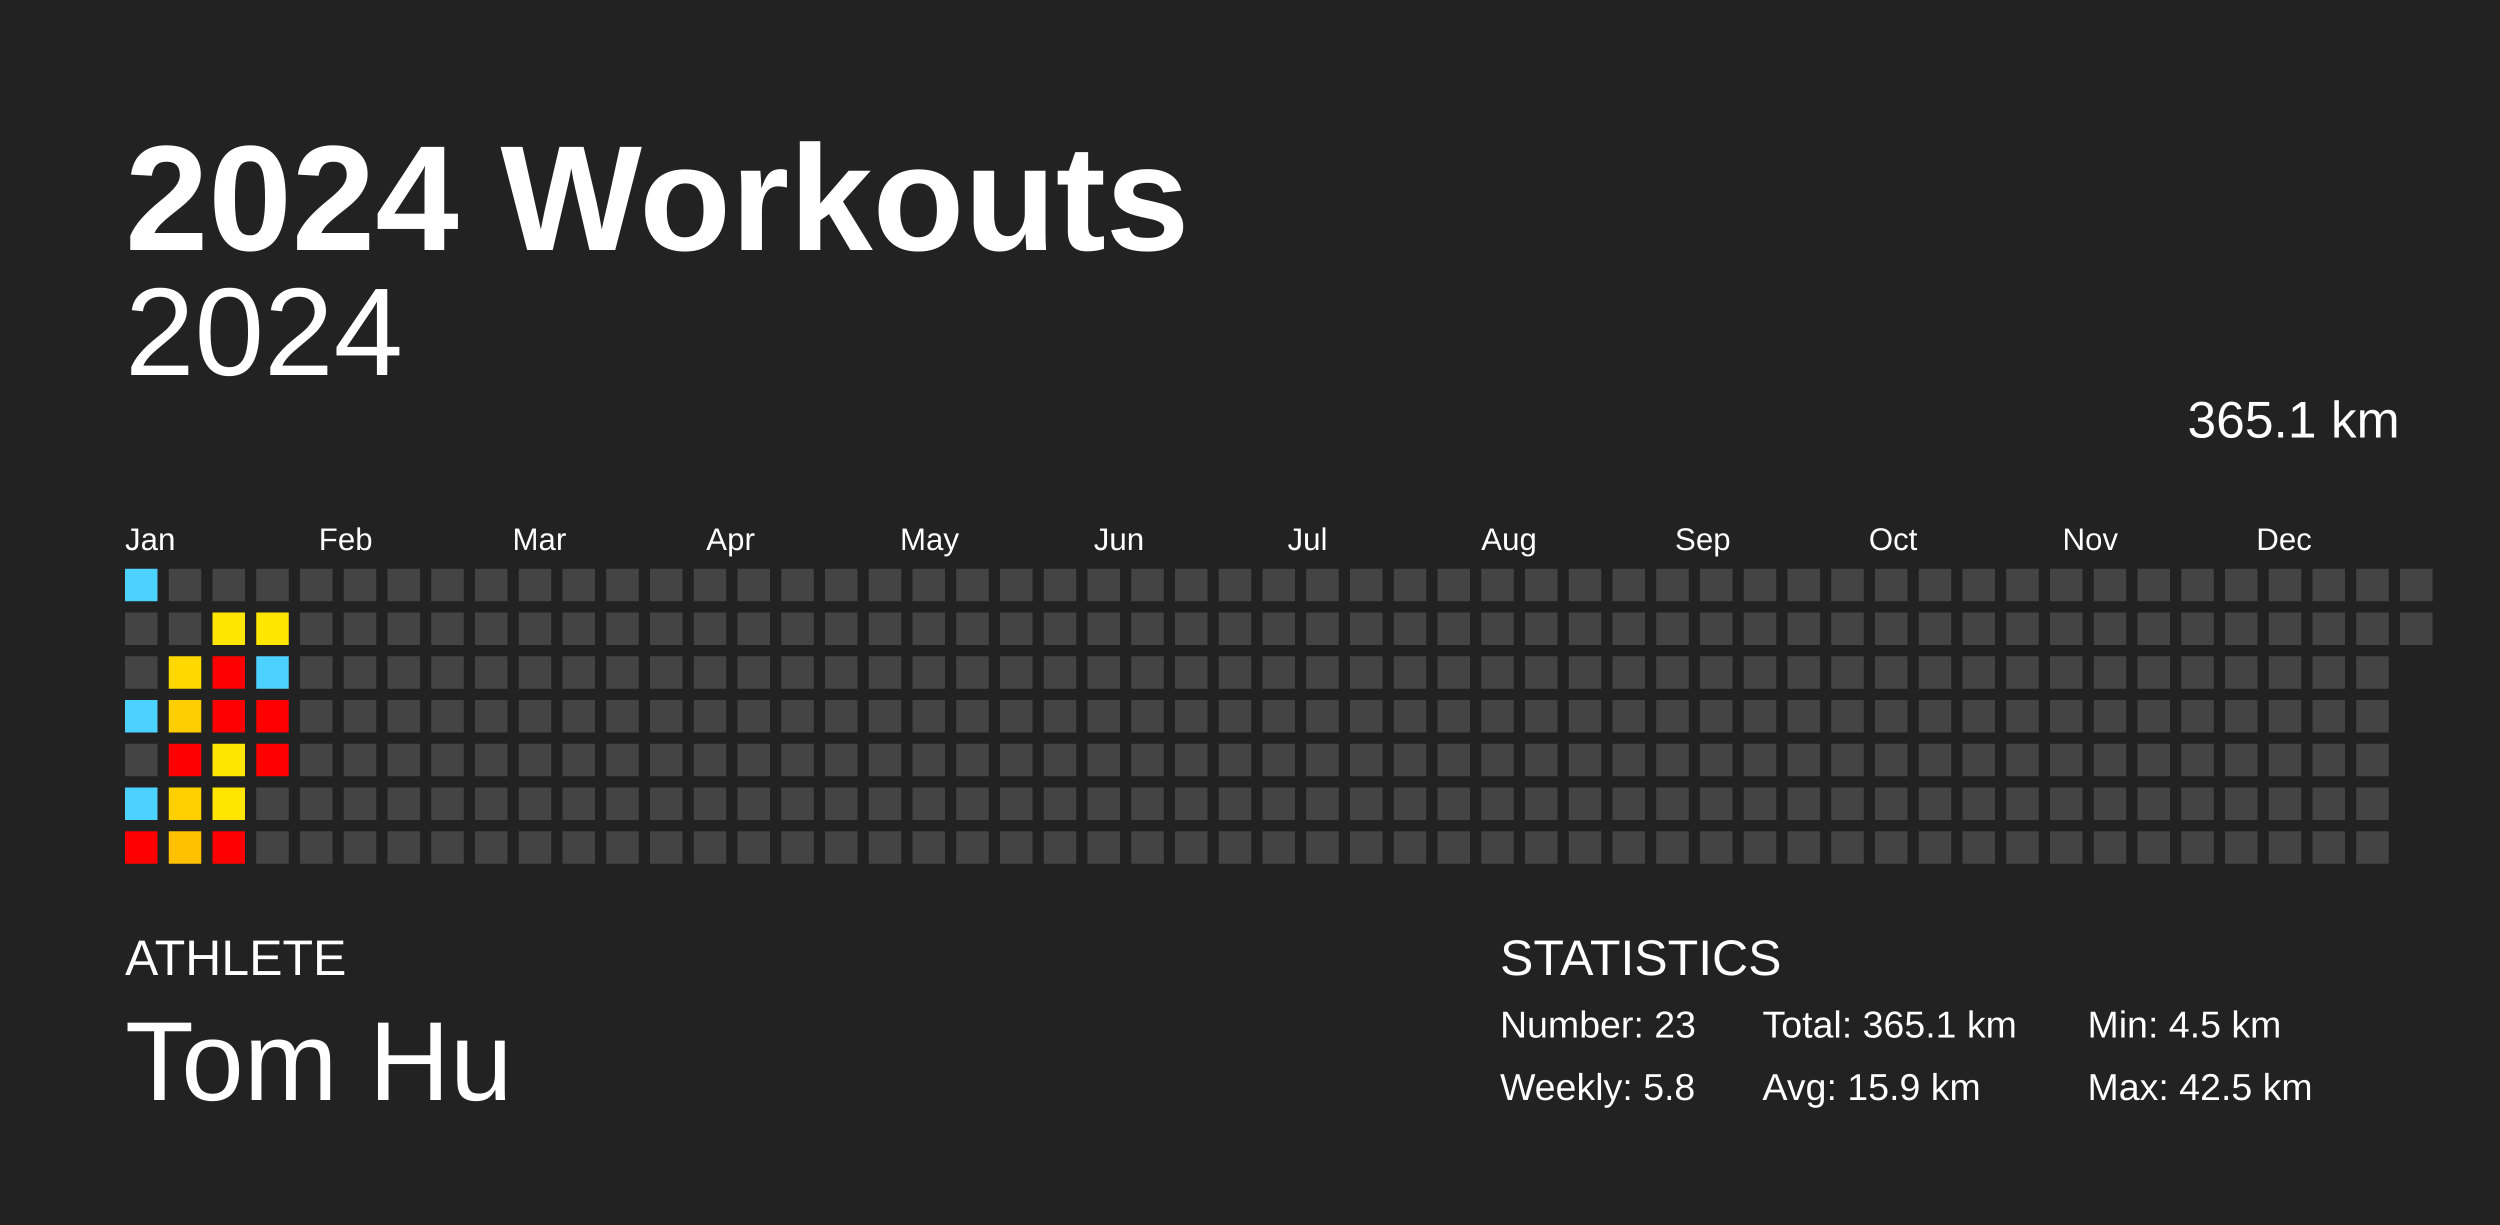
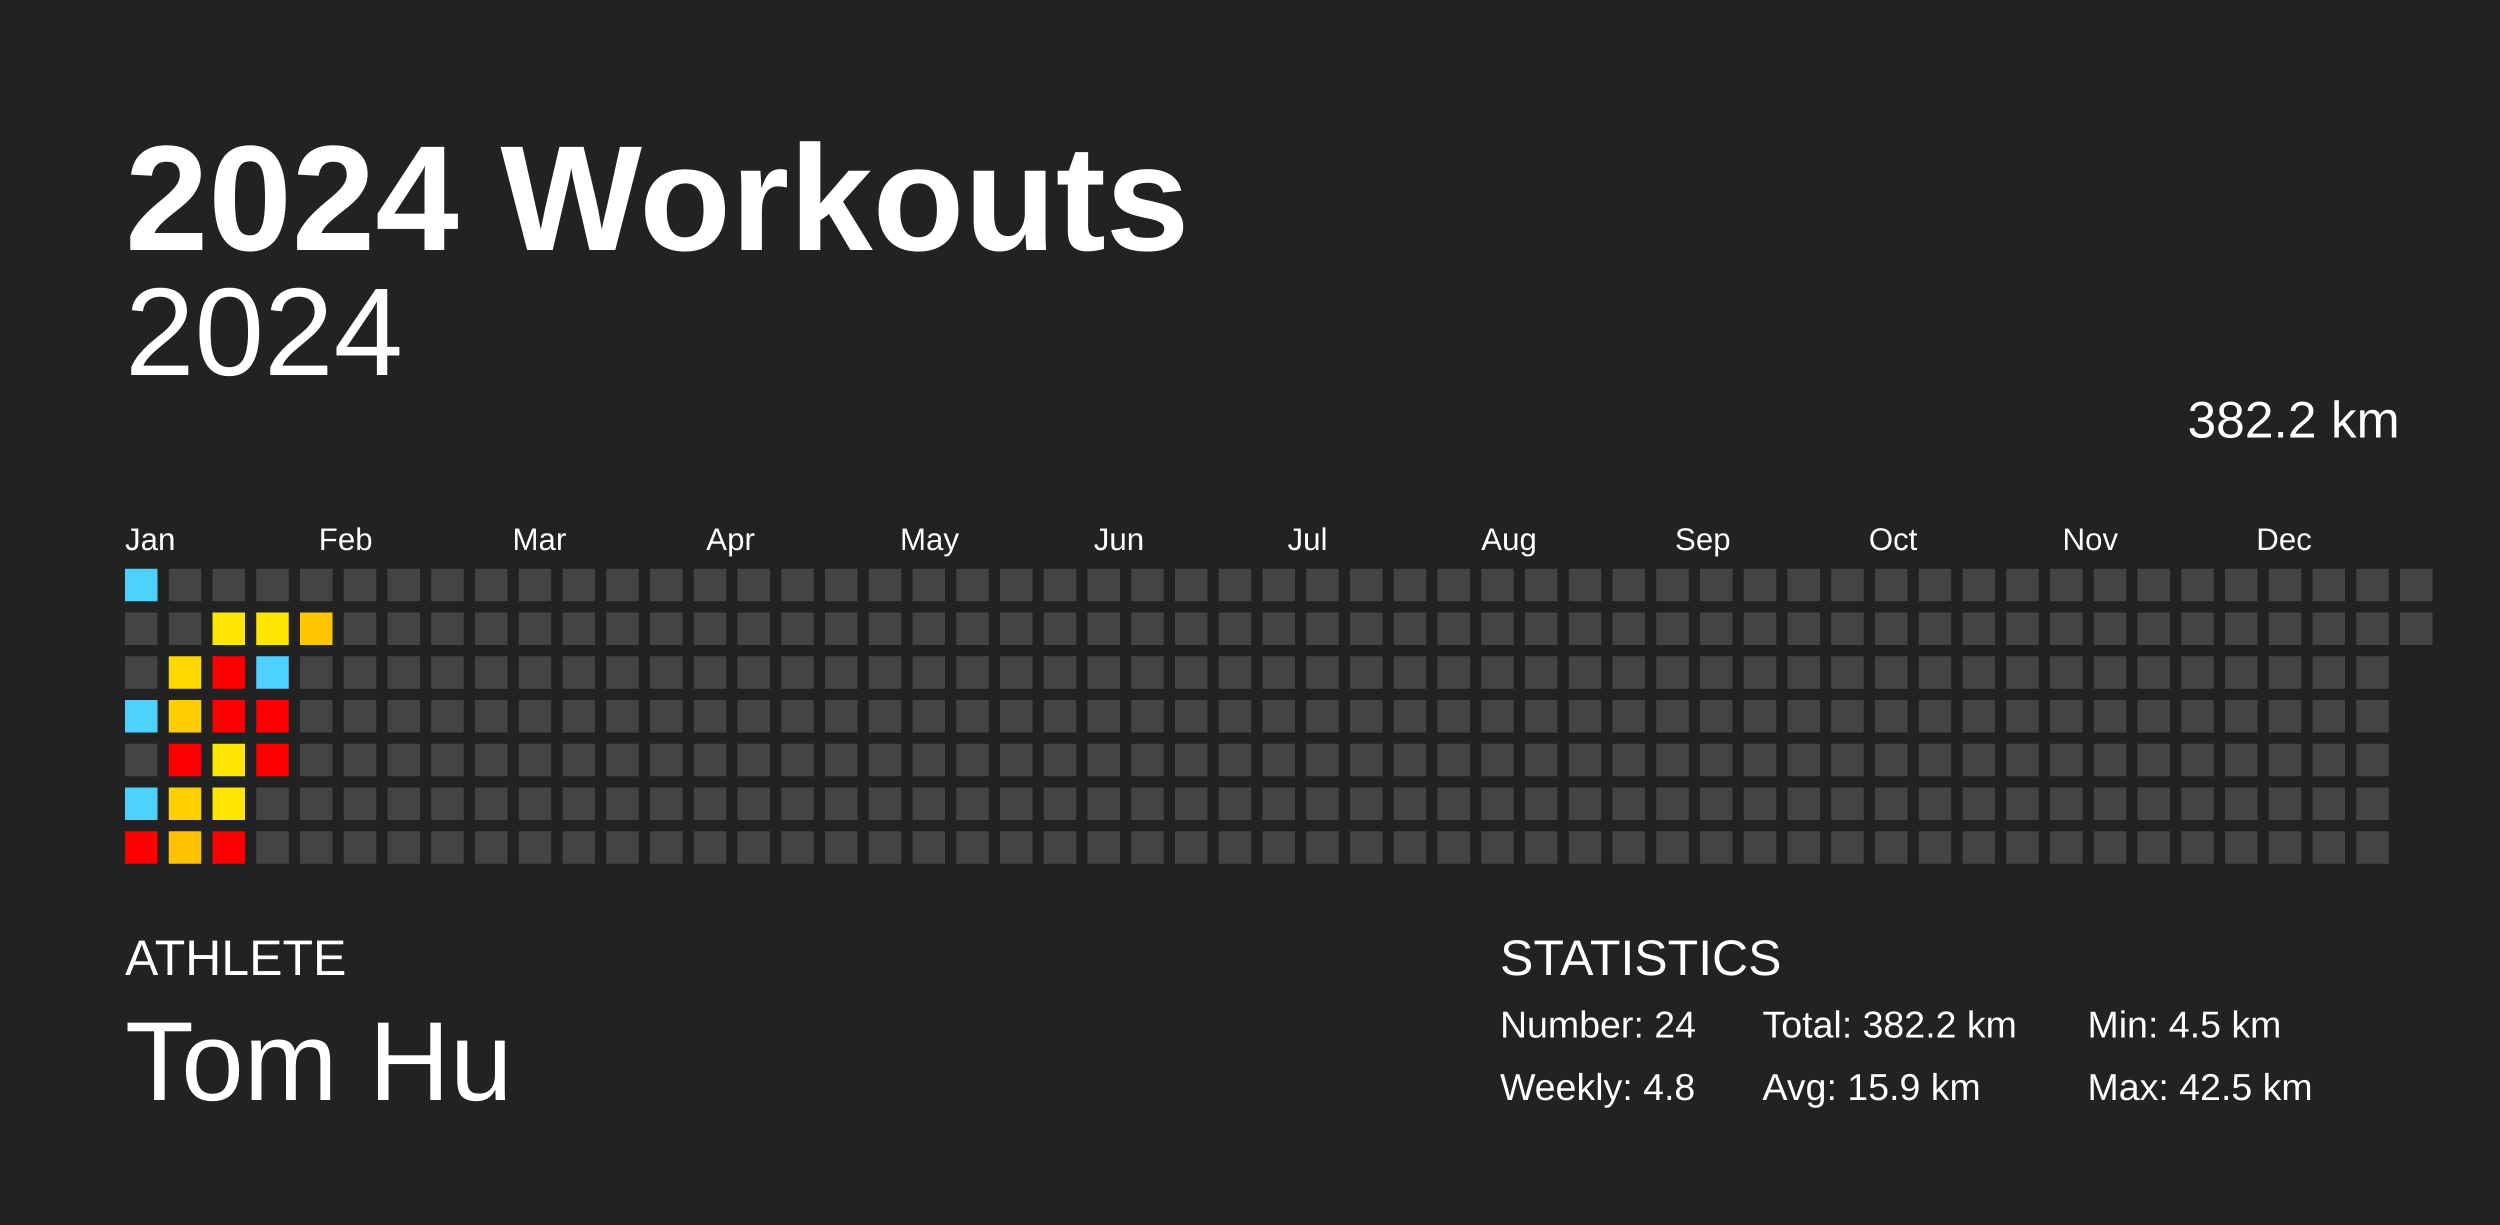
<svg xmlns="http://www.w3.org/2000/svg" baseProfile="full" height="98mm" version="1.1" viewBox="0,0,200,98" width="200mm">
  <defs />
  <rect fill="#222222" height="98" width="200" x="0" y="0" />
  <text fill="#FFFFFF" style="font-size:12px; font-family:Arial; font-weight:bold;" x="10" y="20">2024 Workouts</text>
  <text fill="#FFFFFF" style="font-size:4px; font-family:Arial" x="10" y="78">ATHLETE</text>
  <text fill="#FFFFFF" style="font-size:9px; font-family:Arial" x="10" y="88">Tom Hu</text>
  <text fill="#FFFFFF" style="font-size:4px; font-family:Arial" x="120" y="78">STATISTICS</text>
-   <text fill="#FFFFFF" style="font-size:3px; font-family:Arial" x="120" y="83">Number: 23</text>
-   <text fill="#FFFFFF" style="font-size:3px; font-family:Arial" x="120" y="88">Weekly: 5.8</text>
-   <text fill="#FFFFFF" style="font-size:3px; font-family:Arial" x="141" y="83">Total: 365.1 km</text>
+   <text fill="#FFFFFF" style="font-size:3px; font-family:Arial" x="120" y="83">Number: 24</text>
+   <text fill="#FFFFFF" style="font-size:3px; font-family:Arial" x="120" y="88">Weekly: 4.8</text>
+   <text fill="#FFFFFF" style="font-size:3px; font-family:Arial" x="141" y="83">Total: 382.2 km</text>
  <text fill="#FFFFFF" style="font-size:3px; font-family:Arial" x="141" y="88">Avg: 15.9 km</text>
  <text fill="#FFFFFF" style="font-size:3px; font-family:Arial" x="167" y="83">Min: 4.5 km</text>
  <text fill="#FFFFFF" style="font-size:3px; font-family:Arial" x="167" y="88">Max: 42.5 km</text>
  <text alignment-baseline="hanging" fill="#FFFFFF" style="font-size:10.0px; font-family:Arial;" x="10" y="30">2024</text>
-   <text alignment-baseline="hanging" fill="#FFFFFF" style="font-size:4.125px; font-family:Arial;" x="175" y="35">365.1 km</text>
+   <text alignment-baseline="hanging" fill="#FFFFFF" style="font-size:4.125px; font-family:Arial;" x="175" y="35">382.2 km</text>
  <text fill="#FFFFFF" style="font-size:2.5px; font-family:Arial" x="10.0" y="44">Jan</text>
  <text fill="#FFFFFF" style="font-size:2.5px; font-family:Arial" x="25.5" y="44">Feb</text>
  <text fill="#FFFFFF" style="font-size:2.5px; font-family:Arial" x="41.0" y="44">Mar</text>
  <text fill="#FFFFFF" style="font-size:2.5px; font-family:Arial" x="56.5" y="44">Apr</text>
  <text fill="#FFFFFF" style="font-size:2.5px; font-family:Arial" x="72.0" y="44">May</text>
  <text fill="#FFFFFF" style="font-size:2.5px; font-family:Arial" x="87.5" y="44">Jun</text>
  <text fill="#FFFFFF" style="font-size:2.5px; font-family:Arial" x="103.0" y="44">Jul</text>
  <text fill="#FFFFFF" style="font-size:2.5px; font-family:Arial" x="118.5" y="44">Aug</text>
  <text fill="#FFFFFF" style="font-size:2.5px; font-family:Arial" x="134.0" y="44">Sep</text>
  <text fill="#FFFFFF" style="font-size:2.5px; font-family:Arial" x="149.5" y="44">Oct</text>
  <text fill="#FFFFFF" style="font-size:2.5px; font-family:Arial" x="165.0" y="44">Nov</text>
  <text fill="#FFFFFF" style="font-size:2.5px; font-family:Arial" x="180.5" y="44">Dec</text>
  <rect fill="#4dd2ff" height="2.6" width="2.6" x="10.0" y="45.5" />
  <rect fill="#444444" height="2.6" width="2.6" x="10.0" y="49.0" />
  <rect fill="#444444" height="2.6" width="2.6" x="10.0" y="52.5" />
  <rect fill="#4dd2ff" height="2.6" width="2.6" x="10.0" y="56.0" />
  <rect fill="#444444" height="2.6" width="2.6" x="10.0" y="59.5" />
  <rect fill="#4dd2ff" height="2.6" width="2.6" x="10.0" y="63.0" />
  <rect fill="red" height="2.6" width="2.6" x="10.0" y="66.5" />
  <rect fill="#444444" height="2.6" width="2.6" x="13.5" y="45.5" />
  <rect fill="#444444" height="2.6" width="2.6" x="13.5" y="49.0" />
  <rect fill="#ffd800" height="2.6" width="2.6" x="13.5" y="52.5" />
  <rect fill="#ffce00" height="2.6" width="2.6" x="13.5" y="56.0" />
  <rect fill="red" height="2.6" width="2.6" x="13.5" y="59.5" />
  <rect fill="#ffcf00" height="2.6" width="2.6" x="13.5" y="63.0" />
  <rect fill="#ffc000" height="2.6" width="2.6" x="13.5" y="66.5" />
  <rect fill="#444444" height="2.6" width="2.6" x="17.0" y="45.5" />
  <rect fill="#ffe600" height="2.6" width="2.6" x="17.0" y="49.0" />
  <rect fill="red" height="2.6" width="2.6" x="17.0" y="52.5" />
  <rect fill="red" height="2.6" width="2.6" x="17.0" y="56.0" />
  <rect fill="#ffe600" height="2.6" width="2.6" x="17.0" y="59.5" />
  <rect fill="#ffe600" height="2.6" width="2.6" x="17.0" y="63.0" />
  <rect fill="red" height="2.6" width="2.6" x="17.0" y="66.5" />
  <rect fill="#444444" height="2.6" width="2.6" x="20.5" y="45.5" />
  <rect fill="#ffe600" height="2.6" width="2.6" x="20.5" y="49.0" />
  <rect fill="#4dd2ff" height="2.6" width="2.6" x="20.5" y="52.5" />
  <rect fill="red" height="2.6" width="2.6" x="20.5" y="56.0" />
  <rect fill="red" height="2.6" width="2.6" x="20.5" y="59.5" />
  <rect fill="#444444" height="2.6" width="2.6" x="20.5" y="63.0" />
  <rect fill="#444444" height="2.6" width="2.6" x="20.5" y="66.5" />
  <rect fill="#444444" height="2.6" width="2.6" x="24.0" y="45.5" />
-   <rect fill="#444444" height="2.6" width="2.6" x="24.0" y="49.0" />
+   <rect fill="#ffc600" height="2.6" width="2.6" x="24.0" y="49.0" />
  <rect fill="#444444" height="2.6" width="2.6" x="24.0" y="52.5" />
  <rect fill="#444444" height="2.6" width="2.6" x="24.0" y="56.0" />
  <rect fill="#444444" height="2.6" width="2.6" x="24.0" y="59.5" />
  <rect fill="#444444" height="2.6" width="2.6" x="24.0" y="63.0" />
  <rect fill="#444444" height="2.6" width="2.6" x="24.0" y="66.5" />
  <rect fill="#444444" height="2.6" width="2.6" x="27.5" y="45.5" />
  <rect fill="#444444" height="2.6" width="2.6" x="27.5" y="49.0" />
  <rect fill="#444444" height="2.6" width="2.6" x="27.5" y="52.5" />
  <rect fill="#444444" height="2.6" width="2.6" x="27.5" y="56.0" />
  <rect fill="#444444" height="2.6" width="2.6" x="27.5" y="59.5" />
  <rect fill="#444444" height="2.6" width="2.6" x="27.5" y="63.0" />
  <rect fill="#444444" height="2.6" width="2.6" x="27.5" y="66.5" />
  <rect fill="#444444" height="2.6" width="2.6" x="31.0" y="45.5" />
  <rect fill="#444444" height="2.6" width="2.6" x="31.0" y="49.0" />
  <rect fill="#444444" height="2.6" width="2.6" x="31.0" y="52.5" />
  <rect fill="#444444" height="2.6" width="2.6" x="31.0" y="56.0" />
  <rect fill="#444444" height="2.6" width="2.6" x="31.0" y="59.5" />
  <rect fill="#444444" height="2.6" width="2.6" x="31.0" y="63.0" />
  <rect fill="#444444" height="2.6" width="2.6" x="31.0" y="66.5" />
  <rect fill="#444444" height="2.6" width="2.6" x="34.5" y="45.5" />
  <rect fill="#444444" height="2.6" width="2.6" x="34.5" y="49.0" />
  <rect fill="#444444" height="2.6" width="2.6" x="34.5" y="52.5" />
  <rect fill="#444444" height="2.6" width="2.6" x="34.5" y="56.0" />
  <rect fill="#444444" height="2.6" width="2.6" x="34.5" y="59.5" />
  <rect fill="#444444" height="2.6" width="2.6" x="34.5" y="63.0" />
  <rect fill="#444444" height="2.6" width="2.6" x="34.5" y="66.5" />
  <rect fill="#444444" height="2.6" width="2.6" x="38.0" y="45.5" />
  <rect fill="#444444" height="2.6" width="2.6" x="38.0" y="49.0" />
  <rect fill="#444444" height="2.6" width="2.6" x="38.0" y="52.5" />
  <rect fill="#444444" height="2.6" width="2.6" x="38.0" y="56.0" />
  <rect fill="#444444" height="2.6" width="2.6" x="38.0" y="59.5" />
  <rect fill="#444444" height="2.6" width="2.6" x="38.0" y="63.0" />
  <rect fill="#444444" height="2.6" width="2.6" x="38.0" y="66.5" />
  <rect fill="#444444" height="2.6" width="2.6" x="41.5" y="45.5" />
  <rect fill="#444444" height="2.6" width="2.6" x="41.5" y="49.0" />
  <rect fill="#444444" height="2.6" width="2.6" x="41.5" y="52.5" />
  <rect fill="#444444" height="2.6" width="2.6" x="41.5" y="56.0" />
  <rect fill="#444444" height="2.6" width="2.6" x="41.5" y="59.5" />
  <rect fill="#444444" height="2.6" width="2.6" x="41.5" y="63.0" />
  <rect fill="#444444" height="2.6" width="2.6" x="41.5" y="66.5" />
  <rect fill="#444444" height="2.6" width="2.6" x="45.0" y="45.5" />
  <rect fill="#444444" height="2.6" width="2.6" x="45.0" y="49.0" />
  <rect fill="#444444" height="2.6" width="2.6" x="45.0" y="52.5" />
  <rect fill="#444444" height="2.6" width="2.6" x="45.0" y="56.0" />
  <rect fill="#444444" height="2.6" width="2.6" x="45.0" y="59.5" />
  <rect fill="#444444" height="2.6" width="2.6" x="45.0" y="63.0" />
  <rect fill="#444444" height="2.6" width="2.6" x="45.0" y="66.5" />
  <rect fill="#444444" height="2.6" width="2.6" x="48.5" y="45.5" />
  <rect fill="#444444" height="2.6" width="2.6" x="48.5" y="49.0" />
  <rect fill="#444444" height="2.6" width="2.6" x="48.5" y="52.5" />
  <rect fill="#444444" height="2.6" width="2.6" x="48.5" y="56.0" />
  <rect fill="#444444" height="2.6" width="2.6" x="48.5" y="59.5" />
  <rect fill="#444444" height="2.6" width="2.6" x="48.5" y="63.0" />
  <rect fill="#444444" height="2.6" width="2.6" x="48.5" y="66.5" />
  <rect fill="#444444" height="2.6" width="2.6" x="52.0" y="45.5" />
  <rect fill="#444444" height="2.6" width="2.6" x="52.0" y="49.0" />
  <rect fill="#444444" height="2.6" width="2.6" x="52.0" y="52.5" />
  <rect fill="#444444" height="2.6" width="2.6" x="52.0" y="56.0" />
  <rect fill="#444444" height="2.6" width="2.6" x="52.0" y="59.5" />
  <rect fill="#444444" height="2.6" width="2.6" x="52.0" y="63.0" />
  <rect fill="#444444" height="2.6" width="2.6" x="52.0" y="66.5" />
  <rect fill="#444444" height="2.6" width="2.6" x="55.5" y="45.5" />
  <rect fill="#444444" height="2.6" width="2.6" x="55.5" y="49.0" />
  <rect fill="#444444" height="2.6" width="2.6" x="55.5" y="52.5" />
  <rect fill="#444444" height="2.6" width="2.6" x="55.5" y="56.0" />
  <rect fill="#444444" height="2.6" width="2.6" x="55.5" y="59.5" />
  <rect fill="#444444" height="2.6" width="2.6" x="55.5" y="63.0" />
  <rect fill="#444444" height="2.6" width="2.6" x="55.5" y="66.5" />
  <rect fill="#444444" height="2.6" width="2.6" x="59.0" y="45.5" />
  <rect fill="#444444" height="2.6" width="2.6" x="59.0" y="49.0" />
  <rect fill="#444444" height="2.6" width="2.6" x="59.0" y="52.5" />
  <rect fill="#444444" height="2.6" width="2.6" x="59.0" y="56.0" />
  <rect fill="#444444" height="2.6" width="2.6" x="59.0" y="59.5" />
  <rect fill="#444444" height="2.6" width="2.6" x="59.0" y="63.0" />
  <rect fill="#444444" height="2.6" width="2.6" x="59.0" y="66.5" />
  <rect fill="#444444" height="2.6" width="2.6" x="62.5" y="45.5" />
  <rect fill="#444444" height="2.6" width="2.6" x="62.5" y="49.0" />
  <rect fill="#444444" height="2.6" width="2.6" x="62.5" y="52.5" />
  <rect fill="#444444" height="2.6" width="2.6" x="62.5" y="56.0" />
  <rect fill="#444444" height="2.6" width="2.6" x="62.5" y="59.5" />
  <rect fill="#444444" height="2.6" width="2.6" x="62.5" y="63.0" />
  <rect fill="#444444" height="2.6" width="2.6" x="62.5" y="66.5" />
  <rect fill="#444444" height="2.6" width="2.6" x="66.0" y="45.5" />
  <rect fill="#444444" height="2.6" width="2.6" x="66.0" y="49.0" />
  <rect fill="#444444" height="2.6" width="2.6" x="66.0" y="52.5" />
  <rect fill="#444444" height="2.6" width="2.6" x="66.0" y="56.0" />
  <rect fill="#444444" height="2.6" width="2.6" x="66.0" y="59.5" />
  <rect fill="#444444" height="2.6" width="2.6" x="66.0" y="63.0" />
  <rect fill="#444444" height="2.6" width="2.6" x="66.0" y="66.5" />
  <rect fill="#444444" height="2.6" width="2.6" x="69.5" y="45.5" />
  <rect fill="#444444" height="2.6" width="2.6" x="69.5" y="49.0" />
  <rect fill="#444444" height="2.6" width="2.6" x="69.5" y="52.5" />
  <rect fill="#444444" height="2.6" width="2.6" x="69.5" y="56.0" />
  <rect fill="#444444" height="2.6" width="2.6" x="69.5" y="59.5" />
  <rect fill="#444444" height="2.6" width="2.6" x="69.5" y="63.0" />
  <rect fill="#444444" height="2.6" width="2.6" x="69.5" y="66.5" />
  <rect fill="#444444" height="2.6" width="2.6" x="73.0" y="45.5" />
  <rect fill="#444444" height="2.6" width="2.6" x="73.0" y="49.0" />
  <rect fill="#444444" height="2.6" width="2.6" x="73.0" y="52.5" />
  <rect fill="#444444" height="2.6" width="2.6" x="73.0" y="56.0" />
  <rect fill="#444444" height="2.6" width="2.6" x="73.0" y="59.5" />
  <rect fill="#444444" height="2.6" width="2.6" x="73.0" y="63.0" />
  <rect fill="#444444" height="2.6" width="2.6" x="73.0" y="66.5" />
  <rect fill="#444444" height="2.6" width="2.6" x="76.5" y="45.5" />
  <rect fill="#444444" height="2.6" width="2.6" x="76.5" y="49.0" />
  <rect fill="#444444" height="2.6" width="2.6" x="76.5" y="52.5" />
  <rect fill="#444444" height="2.6" width="2.6" x="76.5" y="56.0" />
  <rect fill="#444444" height="2.6" width="2.6" x="76.5" y="59.5" />
  <rect fill="#444444" height="2.6" width="2.6" x="76.5" y="63.0" />
  <rect fill="#444444" height="2.6" width="2.6" x="76.5" y="66.5" />
  <rect fill="#444444" height="2.6" width="2.6" x="80.0" y="45.5" />
  <rect fill="#444444" height="2.6" width="2.6" x="80.0" y="49.0" />
  <rect fill="#444444" height="2.6" width="2.6" x="80.0" y="52.5" />
  <rect fill="#444444" height="2.6" width="2.6" x="80.0" y="56.0" />
  <rect fill="#444444" height="2.6" width="2.6" x="80.0" y="59.5" />
  <rect fill="#444444" height="2.6" width="2.6" x="80.0" y="63.0" />
  <rect fill="#444444" height="2.6" width="2.6" x="80.0" y="66.5" />
  <rect fill="#444444" height="2.6" width="2.6" x="83.5" y="45.5" />
  <rect fill="#444444" height="2.6" width="2.6" x="83.5" y="49.0" />
  <rect fill="#444444" height="2.6" width="2.6" x="83.5" y="52.5" />
  <rect fill="#444444" height="2.6" width="2.6" x="83.5" y="56.0" />
  <rect fill="#444444" height="2.6" width="2.6" x="83.5" y="59.5" />
  <rect fill="#444444" height="2.6" width="2.6" x="83.5" y="63.0" />
  <rect fill="#444444" height="2.6" width="2.6" x="83.5" y="66.5" />
  <rect fill="#444444" height="2.6" width="2.6" x="87.0" y="45.5" />
  <rect fill="#444444" height="2.6" width="2.6" x="87.0" y="49.0" />
  <rect fill="#444444" height="2.6" width="2.6" x="87.0" y="52.5" />
  <rect fill="#444444" height="2.6" width="2.6" x="87.0" y="56.0" />
  <rect fill="#444444" height="2.6" width="2.6" x="87.0" y="59.5" />
  <rect fill="#444444" height="2.6" width="2.6" x="87.0" y="63.0" />
  <rect fill="#444444" height="2.6" width="2.6" x="87.0" y="66.5" />
  <rect fill="#444444" height="2.6" width="2.6" x="90.5" y="45.5" />
  <rect fill="#444444" height="2.6" width="2.6" x="90.5" y="49.0" />
  <rect fill="#444444" height="2.6" width="2.6" x="90.5" y="52.5" />
  <rect fill="#444444" height="2.6" width="2.6" x="90.5" y="56.0" />
  <rect fill="#444444" height="2.6" width="2.6" x="90.5" y="59.5" />
  <rect fill="#444444" height="2.6" width="2.6" x="90.5" y="63.0" />
  <rect fill="#444444" height="2.6" width="2.6" x="90.5" y="66.5" />
  <rect fill="#444444" height="2.6" width="2.6" x="94.0" y="45.5" />
  <rect fill="#444444" height="2.6" width="2.6" x="94.0" y="49.0" />
  <rect fill="#444444" height="2.6" width="2.6" x="94.0" y="52.5" />
  <rect fill="#444444" height="2.6" width="2.6" x="94.0" y="56.0" />
  <rect fill="#444444" height="2.6" width="2.6" x="94.0" y="59.5" />
  <rect fill="#444444" height="2.6" width="2.6" x="94.0" y="63.0" />
  <rect fill="#444444" height="2.6" width="2.6" x="94.0" y="66.5" />
  <rect fill="#444444" height="2.6" width="2.6" x="97.5" y="45.5" />
  <rect fill="#444444" height="2.6" width="2.6" x="97.5" y="49.0" />
  <rect fill="#444444" height="2.6" width="2.6" x="97.5" y="52.5" />
  <rect fill="#444444" height="2.6" width="2.6" x="97.5" y="56.0" />
  <rect fill="#444444" height="2.6" width="2.6" x="97.5" y="59.5" />
  <rect fill="#444444" height="2.6" width="2.6" x="97.5" y="63.0" />
  <rect fill="#444444" height="2.6" width="2.6" x="97.5" y="66.5" />
  <rect fill="#444444" height="2.6" width="2.6" x="101.0" y="45.5" />
  <rect fill="#444444" height="2.6" width="2.6" x="101.0" y="49.0" />
  <rect fill="#444444" height="2.6" width="2.6" x="101.0" y="52.5" />
  <rect fill="#444444" height="2.6" width="2.6" x="101.0" y="56.0" />
  <rect fill="#444444" height="2.6" width="2.6" x="101.0" y="59.5" />
  <rect fill="#444444" height="2.6" width="2.6" x="101.0" y="63.0" />
  <rect fill="#444444" height="2.6" width="2.6" x="101.0" y="66.5" />
  <rect fill="#444444" height="2.6" width="2.6" x="104.5" y="45.5" />
  <rect fill="#444444" height="2.6" width="2.6" x="104.5" y="49.0" />
  <rect fill="#444444" height="2.6" width="2.6" x="104.5" y="52.5" />
  <rect fill="#444444" height="2.6" width="2.6" x="104.5" y="56.0" />
  <rect fill="#444444" height="2.6" width="2.6" x="104.5" y="59.5" />
  <rect fill="#444444" height="2.6" width="2.6" x="104.5" y="63.0" />
  <rect fill="#444444" height="2.6" width="2.6" x="104.5" y="66.5" />
  <rect fill="#444444" height="2.6" width="2.6" x="108.0" y="45.5" />
  <rect fill="#444444" height="2.6" width="2.6" x="108.0" y="49.0" />
  <rect fill="#444444" height="2.6" width="2.6" x="108.0" y="52.5" />
  <rect fill="#444444" height="2.6" width="2.6" x="108.0" y="56.0" />
  <rect fill="#444444" height="2.6" width="2.6" x="108.0" y="59.5" />
  <rect fill="#444444" height="2.6" width="2.6" x="108.0" y="63.0" />
  <rect fill="#444444" height="2.6" width="2.6" x="108.0" y="66.5" />
  <rect fill="#444444" height="2.6" width="2.6" x="111.5" y="45.5" />
  <rect fill="#444444" height="2.6" width="2.6" x="111.5" y="49.0" />
  <rect fill="#444444" height="2.6" width="2.6" x="111.5" y="52.5" />
  <rect fill="#444444" height="2.6" width="2.6" x="111.5" y="56.0" />
  <rect fill="#444444" height="2.6" width="2.6" x="111.5" y="59.5" />
  <rect fill="#444444" height="2.6" width="2.6" x="111.5" y="63.0" />
  <rect fill="#444444" height="2.6" width="2.6" x="111.5" y="66.5" />
  <rect fill="#444444" height="2.6" width="2.6" x="115.0" y="45.5" />
  <rect fill="#444444" height="2.6" width="2.6" x="115.0" y="49.0" />
  <rect fill="#444444" height="2.6" width="2.6" x="115.0" y="52.5" />
  <rect fill="#444444" height="2.6" width="2.6" x="115.0" y="56.0" />
  <rect fill="#444444" height="2.6" width="2.6" x="115.0" y="59.5" />
  <rect fill="#444444" height="2.6" width="2.6" x="115.0" y="63.0" />
  <rect fill="#444444" height="2.6" width="2.6" x="115.0" y="66.5" />
  <rect fill="#444444" height="2.6" width="2.6" x="118.5" y="45.5" />
  <rect fill="#444444" height="2.6" width="2.6" x="118.5" y="49.0" />
  <rect fill="#444444" height="2.6" width="2.6" x="118.5" y="52.5" />
  <rect fill="#444444" height="2.6" width="2.6" x="118.5" y="56.0" />
  <rect fill="#444444" height="2.6" width="2.6" x="118.5" y="59.5" />
  <rect fill="#444444" height="2.6" width="2.6" x="118.5" y="63.0" />
  <rect fill="#444444" height="2.6" width="2.6" x="118.5" y="66.5" />
  <rect fill="#444444" height="2.6" width="2.6" x="122.0" y="45.5" />
  <rect fill="#444444" height="2.6" width="2.6" x="122.0" y="49.0" />
  <rect fill="#444444" height="2.6" width="2.6" x="122.0" y="52.5" />
  <rect fill="#444444" height="2.6" width="2.6" x="122.0" y="56.0" />
  <rect fill="#444444" height="2.6" width="2.6" x="122.0" y="59.5" />
  <rect fill="#444444" height="2.6" width="2.6" x="122.0" y="63.0" />
  <rect fill="#444444" height="2.6" width="2.6" x="122.0" y="66.5" />
  <rect fill="#444444" height="2.6" width="2.6" x="125.5" y="45.5" />
  <rect fill="#444444" height="2.6" width="2.6" x="125.5" y="49.0" />
  <rect fill="#444444" height="2.6" width="2.6" x="125.5" y="52.5" />
  <rect fill="#444444" height="2.6" width="2.6" x="125.5" y="56.0" />
  <rect fill="#444444" height="2.6" width="2.6" x="125.5" y="59.5" />
  <rect fill="#444444" height="2.6" width="2.6" x="125.5" y="63.0" />
  <rect fill="#444444" height="2.6" width="2.6" x="125.5" y="66.5" />
  <rect fill="#444444" height="2.6" width="2.6" x="129.0" y="45.5" />
  <rect fill="#444444" height="2.6" width="2.6" x="129.0" y="49.0" />
  <rect fill="#444444" height="2.6" width="2.6" x="129.0" y="52.5" />
  <rect fill="#444444" height="2.6" width="2.6" x="129.0" y="56.0" />
  <rect fill="#444444" height="2.6" width="2.6" x="129.0" y="59.5" />
  <rect fill="#444444" height="2.6" width="2.6" x="129.0" y="63.0" />
  <rect fill="#444444" height="2.6" width="2.6" x="129.0" y="66.5" />
  <rect fill="#444444" height="2.6" width="2.6" x="132.5" y="45.5" />
  <rect fill="#444444" height="2.6" width="2.6" x="132.5" y="49.0" />
  <rect fill="#444444" height="2.6" width="2.6" x="132.5" y="52.5" />
  <rect fill="#444444" height="2.6" width="2.6" x="132.5" y="56.0" />
  <rect fill="#444444" height="2.6" width="2.6" x="132.5" y="59.5" />
  <rect fill="#444444" height="2.6" width="2.6" x="132.5" y="63.0" />
  <rect fill="#444444" height="2.6" width="2.6" x="132.5" y="66.5" />
  <rect fill="#444444" height="2.6" width="2.6" x="136.0" y="45.5" />
  <rect fill="#444444" height="2.6" width="2.6" x="136.0" y="49.0" />
  <rect fill="#444444" height="2.6" width="2.6" x="136.0" y="52.5" />
  <rect fill="#444444" height="2.6" width="2.6" x="136.0" y="56.0" />
  <rect fill="#444444" height="2.6" width="2.6" x="136.0" y="59.5" />
  <rect fill="#444444" height="2.6" width="2.6" x="136.0" y="63.0" />
  <rect fill="#444444" height="2.6" width="2.6" x="136.0" y="66.5" />
  <rect fill="#444444" height="2.6" width="2.6" x="139.5" y="45.5" />
  <rect fill="#444444" height="2.6" width="2.6" x="139.5" y="49.0" />
  <rect fill="#444444" height="2.6" width="2.6" x="139.5" y="52.5" />
  <rect fill="#444444" height="2.6" width="2.6" x="139.5" y="56.0" />
  <rect fill="#444444" height="2.6" width="2.6" x="139.5" y="59.5" />
  <rect fill="#444444" height="2.6" width="2.6" x="139.5" y="63.0" />
  <rect fill="#444444" height="2.6" width="2.6" x="139.5" y="66.5" />
  <rect fill="#444444" height="2.6" width="2.6" x="143.0" y="45.5" />
  <rect fill="#444444" height="2.6" width="2.6" x="143.0" y="49.0" />
  <rect fill="#444444" height="2.6" width="2.6" x="143.0" y="52.5" />
  <rect fill="#444444" height="2.6" width="2.6" x="143.0" y="56.0" />
  <rect fill="#444444" height="2.6" width="2.6" x="143.0" y="59.5" />
  <rect fill="#444444" height="2.6" width="2.6" x="143.0" y="63.0" />
  <rect fill="#444444" height="2.6" width="2.6" x="143.0" y="66.5" />
  <rect fill="#444444" height="2.6" width="2.6" x="146.5" y="45.5" />
  <rect fill="#444444" height="2.6" width="2.6" x="146.5" y="49.0" />
  <rect fill="#444444" height="2.6" width="2.6" x="146.5" y="52.5" />
  <rect fill="#444444" height="2.6" width="2.6" x="146.5" y="56.0" />
  <rect fill="#444444" height="2.6" width="2.6" x="146.5" y="59.5" />
  <rect fill="#444444" height="2.6" width="2.6" x="146.5" y="63.0" />
  <rect fill="#444444" height="2.6" width="2.6" x="146.5" y="66.5" />
  <rect fill="#444444" height="2.6" width="2.6" x="150.0" y="45.5" />
  <rect fill="#444444" height="2.6" width="2.6" x="150.0" y="49.0" />
  <rect fill="#444444" height="2.6" width="2.6" x="150.0" y="52.5" />
  <rect fill="#444444" height="2.6" width="2.6" x="150.0" y="56.0" />
  <rect fill="#444444" height="2.6" width="2.6" x="150.0" y="59.5" />
  <rect fill="#444444" height="2.6" width="2.6" x="150.0" y="63.0" />
  <rect fill="#444444" height="2.6" width="2.6" x="150.0" y="66.5" />
  <rect fill="#444444" height="2.6" width="2.6" x="153.5" y="45.5" />
  <rect fill="#444444" height="2.6" width="2.6" x="153.5" y="49.0" />
  <rect fill="#444444" height="2.6" width="2.6" x="153.5" y="52.5" />
  <rect fill="#444444" height="2.6" width="2.6" x="153.5" y="56.0" />
  <rect fill="#444444" height="2.6" width="2.6" x="153.5" y="59.5" />
  <rect fill="#444444" height="2.6" width="2.6" x="153.5" y="63.0" />
  <rect fill="#444444" height="2.6" width="2.6" x="153.5" y="66.5" />
  <rect fill="#444444" height="2.6" width="2.6" x="157.0" y="45.5" />
  <rect fill="#444444" height="2.6" width="2.6" x="157.0" y="49.0" />
  <rect fill="#444444" height="2.6" width="2.6" x="157.0" y="52.5" />
  <rect fill="#444444" height="2.6" width="2.6" x="157.0" y="56.0" />
  <rect fill="#444444" height="2.6" width="2.6" x="157.0" y="59.5" />
  <rect fill="#444444" height="2.6" width="2.6" x="157.0" y="63.0" />
  <rect fill="#444444" height="2.6" width="2.6" x="157.0" y="66.5" />
  <rect fill="#444444" height="2.6" width="2.6" x="160.5" y="45.5" />
  <rect fill="#444444" height="2.6" width="2.6" x="160.5" y="49.0" />
  <rect fill="#444444" height="2.6" width="2.6" x="160.5" y="52.5" />
  <rect fill="#444444" height="2.6" width="2.6" x="160.5" y="56.0" />
  <rect fill="#444444" height="2.6" width="2.6" x="160.5" y="59.5" />
  <rect fill="#444444" height="2.6" width="2.6" x="160.5" y="63.0" />
  <rect fill="#444444" height="2.6" width="2.6" x="160.5" y="66.5" />
  <rect fill="#444444" height="2.6" width="2.6" x="164.0" y="45.5" />
  <rect fill="#444444" height="2.6" width="2.6" x="164.0" y="49.0" />
  <rect fill="#444444" height="2.6" width="2.6" x="164.0" y="52.5" />
  <rect fill="#444444" height="2.6" width="2.6" x="164.0" y="56.0" />
  <rect fill="#444444" height="2.6" width="2.6" x="164.0" y="59.5" />
  <rect fill="#444444" height="2.6" width="2.6" x="164.0" y="63.0" />
  <rect fill="#444444" height="2.6" width="2.6" x="164.0" y="66.5" />
  <rect fill="#444444" height="2.6" width="2.6" x="167.5" y="45.5" />
  <rect fill="#444444" height="2.6" width="2.6" x="167.5" y="49.0" />
  <rect fill="#444444" height="2.6" width="2.6" x="167.5" y="52.5" />
  <rect fill="#444444" height="2.6" width="2.6" x="167.5" y="56.0" />
  <rect fill="#444444" height="2.6" width="2.6" x="167.5" y="59.5" />
  <rect fill="#444444" height="2.6" width="2.6" x="167.5" y="63.0" />
  <rect fill="#444444" height="2.6" width="2.6" x="167.5" y="66.5" />
  <rect fill="#444444" height="2.6" width="2.6" x="171.0" y="45.5" />
  <rect fill="#444444" height="2.6" width="2.6" x="171.0" y="49.0" />
  <rect fill="#444444" height="2.6" width="2.6" x="171.0" y="52.5" />
  <rect fill="#444444" height="2.6" width="2.6" x="171.0" y="56.0" />
  <rect fill="#444444" height="2.6" width="2.6" x="171.0" y="59.5" />
  <rect fill="#444444" height="2.6" width="2.6" x="171.0" y="63.0" />
  <rect fill="#444444" height="2.6" width="2.6" x="171.0" y="66.5" />
  <rect fill="#444444" height="2.6" width="2.6" x="174.5" y="45.5" />
  <rect fill="#444444" height="2.6" width="2.6" x="174.5" y="49.0" />
  <rect fill="#444444" height="2.6" width="2.6" x="174.5" y="52.5" />
  <rect fill="#444444" height="2.6" width="2.6" x="174.5" y="56.0" />
  <rect fill="#444444" height="2.6" width="2.6" x="174.5" y="59.5" />
  <rect fill="#444444" height="2.6" width="2.6" x="174.5" y="63.0" />
  <rect fill="#444444" height="2.6" width="2.6" x="174.5" y="66.5" />
  <rect fill="#444444" height="2.6" width="2.6" x="178.0" y="45.5" />
  <rect fill="#444444" height="2.6" width="2.6" x="178.0" y="49.0" />
  <rect fill="#444444" height="2.6" width="2.6" x="178.0" y="52.5" />
  <rect fill="#444444" height="2.6" width="2.6" x="178.0" y="56.0" />
  <rect fill="#444444" height="2.6" width="2.6" x="178.0" y="59.5" />
  <rect fill="#444444" height="2.6" width="2.6" x="178.0" y="63.0" />
  <rect fill="#444444" height="2.6" width="2.6" x="178.0" y="66.5" />
  <rect fill="#444444" height="2.6" width="2.6" x="181.5" y="45.5" />
  <rect fill="#444444" height="2.6" width="2.6" x="181.5" y="49.0" />
  <rect fill="#444444" height="2.6" width="2.6" x="181.5" y="52.5" />
  <rect fill="#444444" height="2.6" width="2.6" x="181.5" y="56.0" />
  <rect fill="#444444" height="2.6" width="2.6" x="181.5" y="59.5" />
  <rect fill="#444444" height="2.6" width="2.6" x="181.5" y="63.0" />
  <rect fill="#444444" height="2.6" width="2.6" x="181.5" y="66.5" />
  <rect fill="#444444" height="2.6" width="2.6" x="185.0" y="45.5" />
  <rect fill="#444444" height="2.6" width="2.6" x="185.0" y="49.0" />
  <rect fill="#444444" height="2.6" width="2.6" x="185.0" y="52.5" />
  <rect fill="#444444" height="2.6" width="2.6" x="185.0" y="56.0" />
  <rect fill="#444444" height="2.6" width="2.6" x="185.0" y="59.5" />
  <rect fill="#444444" height="2.6" width="2.6" x="185.0" y="63.0" />
  <rect fill="#444444" height="2.6" width="2.6" x="185.0" y="66.5" />
  <rect fill="#444444" height="2.6" width="2.6" x="188.5" y="45.5" />
  <rect fill="#444444" height="2.6" width="2.6" x="188.5" y="49.0" />
  <rect fill="#444444" height="2.6" width="2.6" x="188.5" y="52.5" />
  <rect fill="#444444" height="2.6" width="2.6" x="188.5" y="56.0" />
  <rect fill="#444444" height="2.6" width="2.6" x="188.5" y="59.5" />
  <rect fill="#444444" height="2.6" width="2.6" x="188.5" y="63.0" />
  <rect fill="#444444" height="2.6" width="2.6" x="188.5" y="66.5" />
  <rect fill="#444444" height="2.6" width="2.6" x="192.0" y="45.5" />
  <rect fill="#444444" height="2.6" width="2.6" x="192.0" y="49.0" />
</svg>
